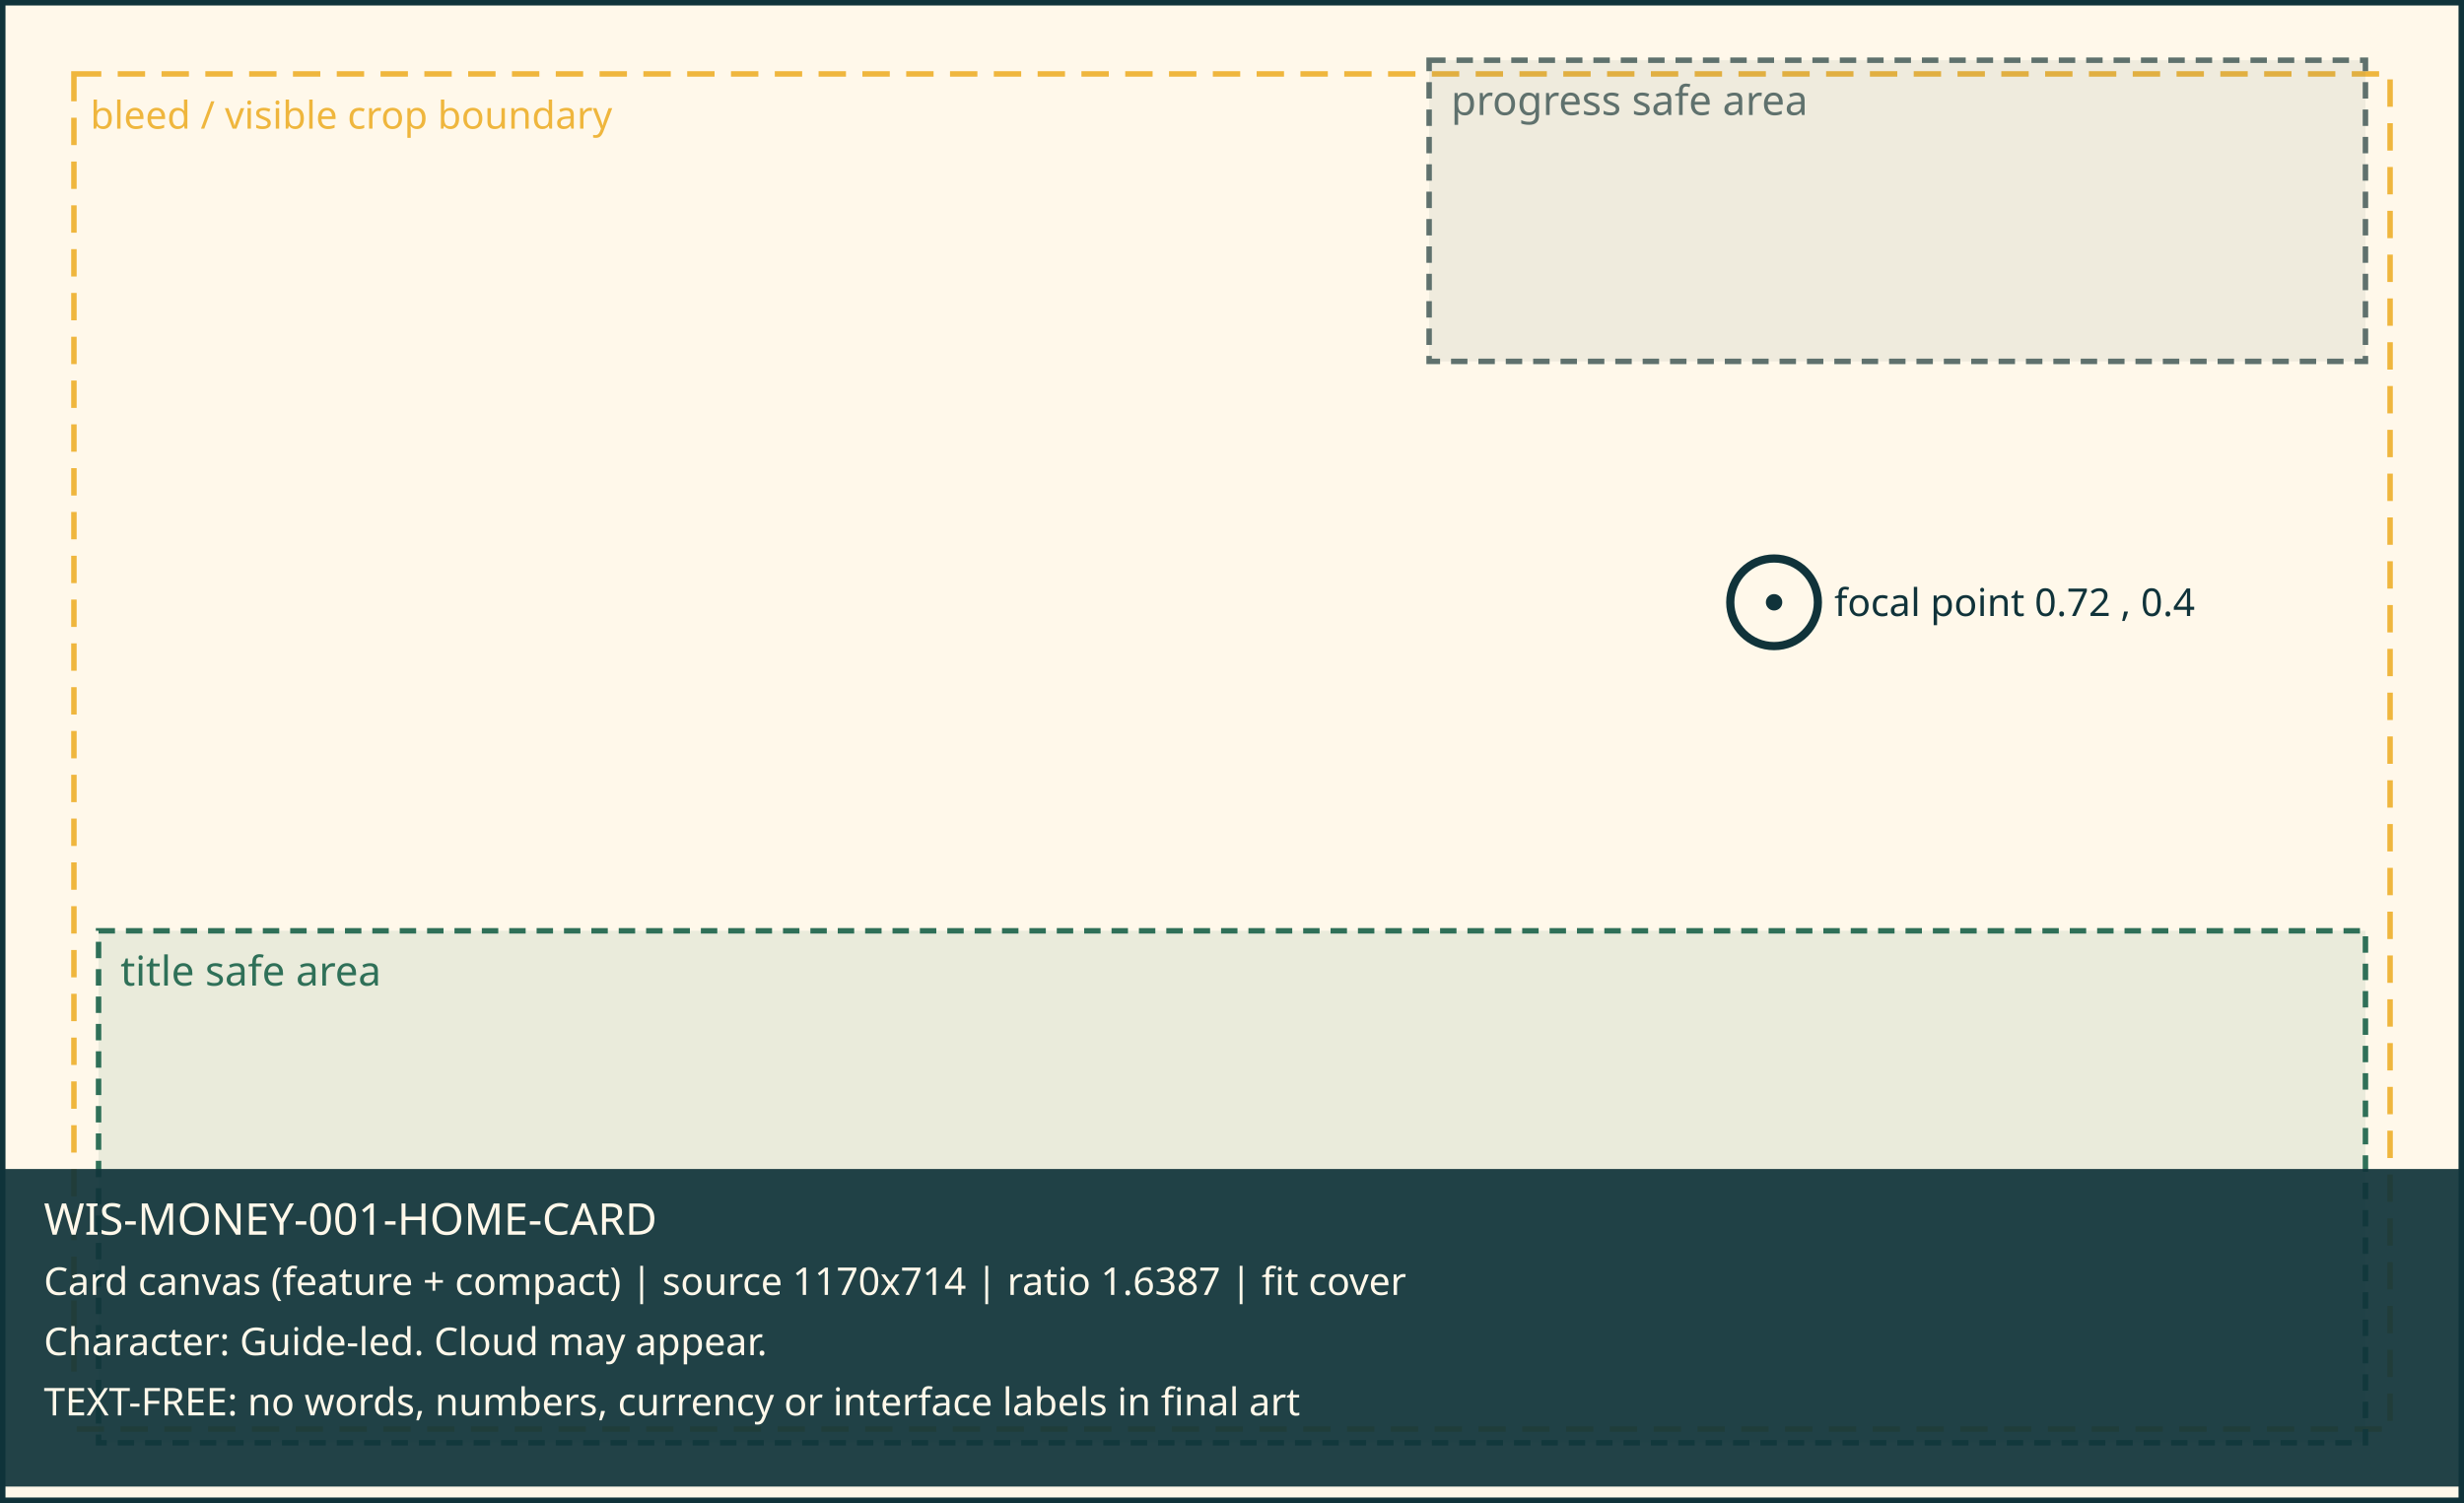
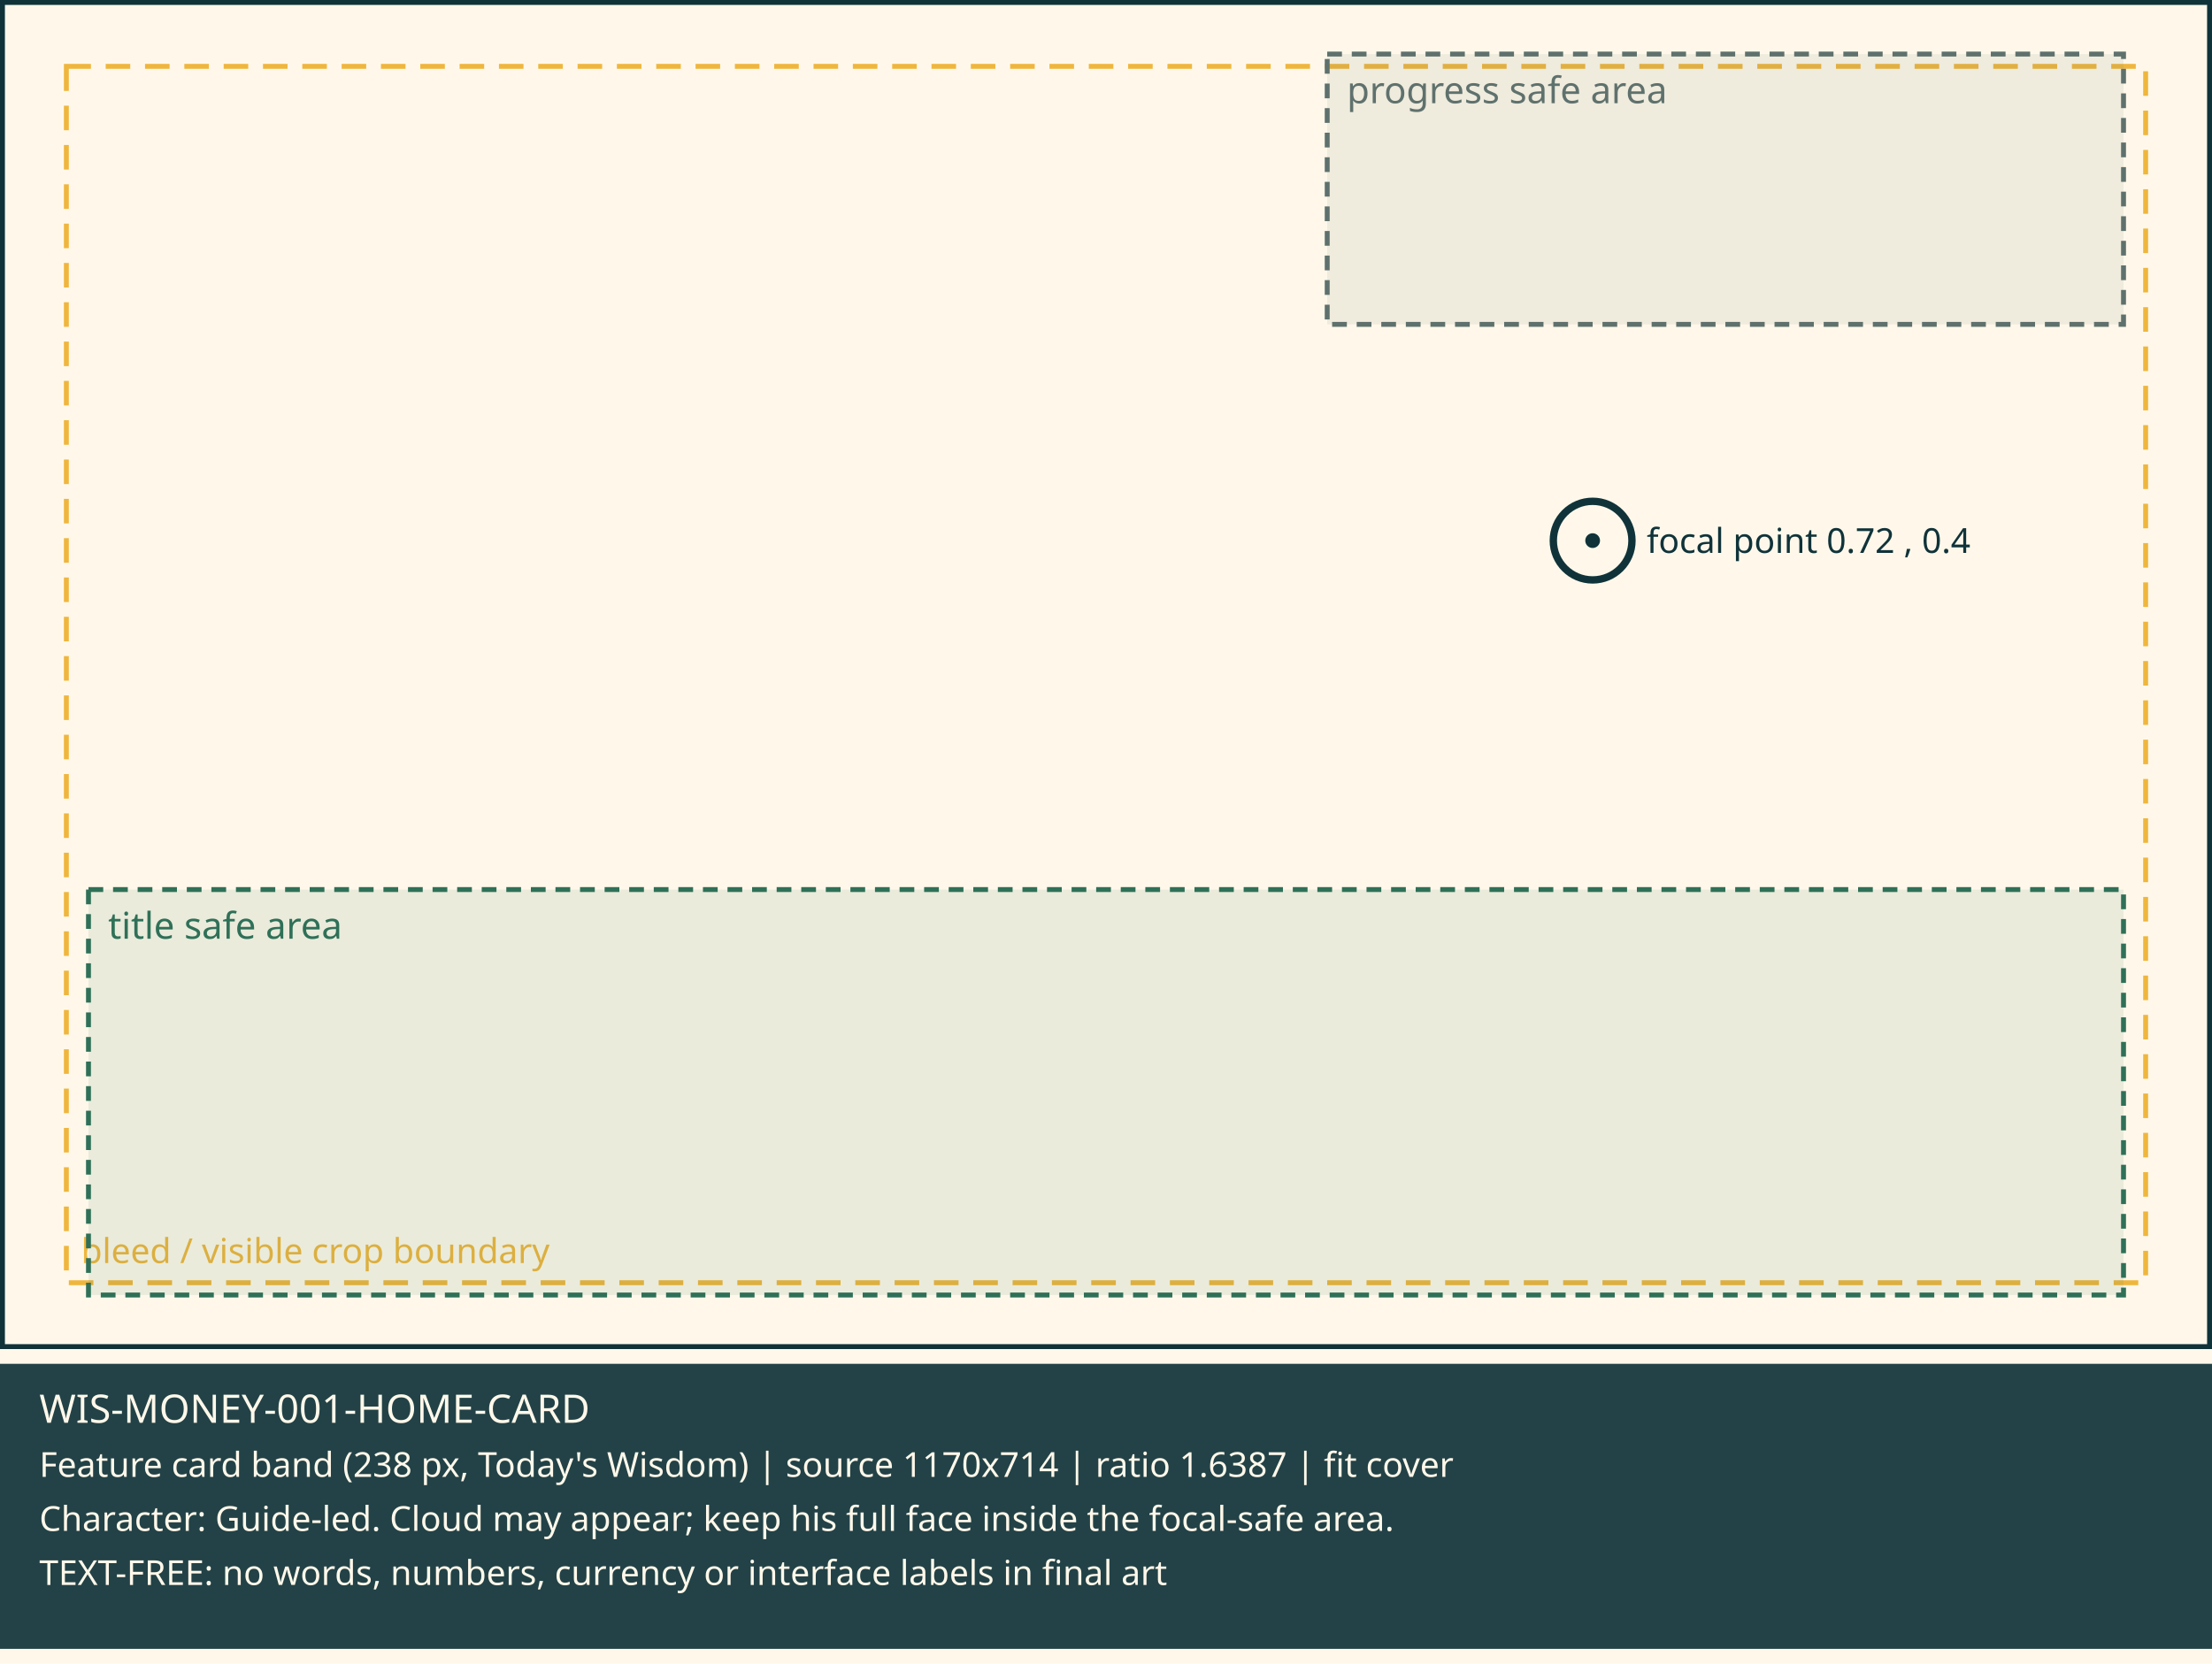
- <svg xmlns="http://www.w3.org/2000/svg" width="900" height="549" viewBox="0 0 900 549">
-   <rect width="900" height="549" fill="#FFF8EA" />
+ <svg xmlns="http://www.w3.org/2000/svg" width="900" height="677" viewBox="0 0 900 677">
+   <rect width="900" height="677" fill="#FFF8EA" />
  <rect x="1" y="1" width="898" height="547" fill="none" stroke="#10333A" stroke-width="2" />
  <rect x="27" y="27" width="846" height="495" fill="none" stroke="#EFB63D" stroke-width="2" stroke-dasharray="10 6" />
-   <text x="33" y="47" font-family="sans-serif" font-size="14" fill="#EFB63D">bleed / visible crop boundary</text>
-   <rect x="36" y="340" width="828" height="187" fill="#2F7058" fill-opacity="0.10" stroke="#2F7058" stroke-width="2" stroke-dasharray="6 4" />
-   <text x="44" y="360" font-family="sans-serif" font-size="15" fill="#2F7058">title safe area</text>
-   <rect x="522" y="22" width="342" height="110" fill="#5F716D" fill-opacity="0.10" stroke="#5F716D" stroke-width="2" stroke-dasharray="6 4" />
-   <text x="530" y="42" font-family="sans-serif" font-size="15" fill="#5F716D">progress safe area</text>
+   <text x="33" y="514" font-family="sans-serif" font-size="14" fill="#EFB63D">bleed / visible crop boundary</text>
+   <rect x="36" y="362" width="828" height="165" fill="#2F7058" fill-opacity="0.10" stroke="#2F7058" stroke-width="2" stroke-dasharray="6 4" />
+   <text x="44" y="382" font-family="sans-serif" font-size="15" fill="#2F7058">title safe area</text>
+   <rect x="540" y="22" width="324" height="110" fill="#5F716D" fill-opacity="0.10" stroke="#5F716D" stroke-width="2" stroke-dasharray="6 4" />
+   <text x="548" y="42" font-family="sans-serif" font-size="15" fill="#5F716D">progress safe area</text>
  <circle cx="648" cy="220" r="16" fill="none" stroke="#10333A" stroke-width="3" />
  <circle cx="648" cy="220" r="3" fill="#10333A" />
  <text x="670" y="225" font-family="sans-serif" font-size="14" fill="#10333A">focal point 0.72 , 0.4</text>
-   <rect x="0" y="427" width="900" height="116" fill="#10333A" fill-opacity="0.92" />
-   <text x="16" y="451" font-family="sans-serif" font-size="16" fill="#FFF8EA">WIS-MONEY-001-HOME-CARD</text>
-   <text x="16" y="473" font-family="sans-serif" font-size="14" fill="#FFF8EA">Card canvas (feature + compact)  |  source 1170x714  |  ratio 1.6387  |  fit cover</text>
-   <text x="16" y="495" font-family="sans-serif" font-size="14" fill="#FFF8EA">Character: Guide-led. Cloud may appear.</text>
-   <text x="16" y="517" font-family="sans-serif" font-size="14" fill="#FFF8EA">TEXT-FREE: no words, numbers, currency or interface labels in final art</text>
+   <rect x="0" y="555" width="900" height="116" fill="#10333A" fill-opacity="0.92" />
+   <text x="16" y="579" font-family="sans-serif" font-size="16" fill="#FFF8EA">WIS-MONEY-001-HOME-CARD</text>
+   <text x="16" y="601" font-family="sans-serif" font-size="14" fill="#FFF8EA">Feature card band (238 px, Today's Wisdom)  |  source 1170x714  |  ratio 1.6387  |  fit cover</text>
+   <text x="16" y="623" font-family="sans-serif" font-size="14" fill="#FFF8EA">Character: Guide-led. Cloud may appear; keep his full face inside the focal-safe area.</text>
+   <text x="16" y="645" font-family="sans-serif" font-size="14" fill="#FFF8EA">TEXT-FREE: no words, numbers, currency or interface labels in final art</text>
</svg>
